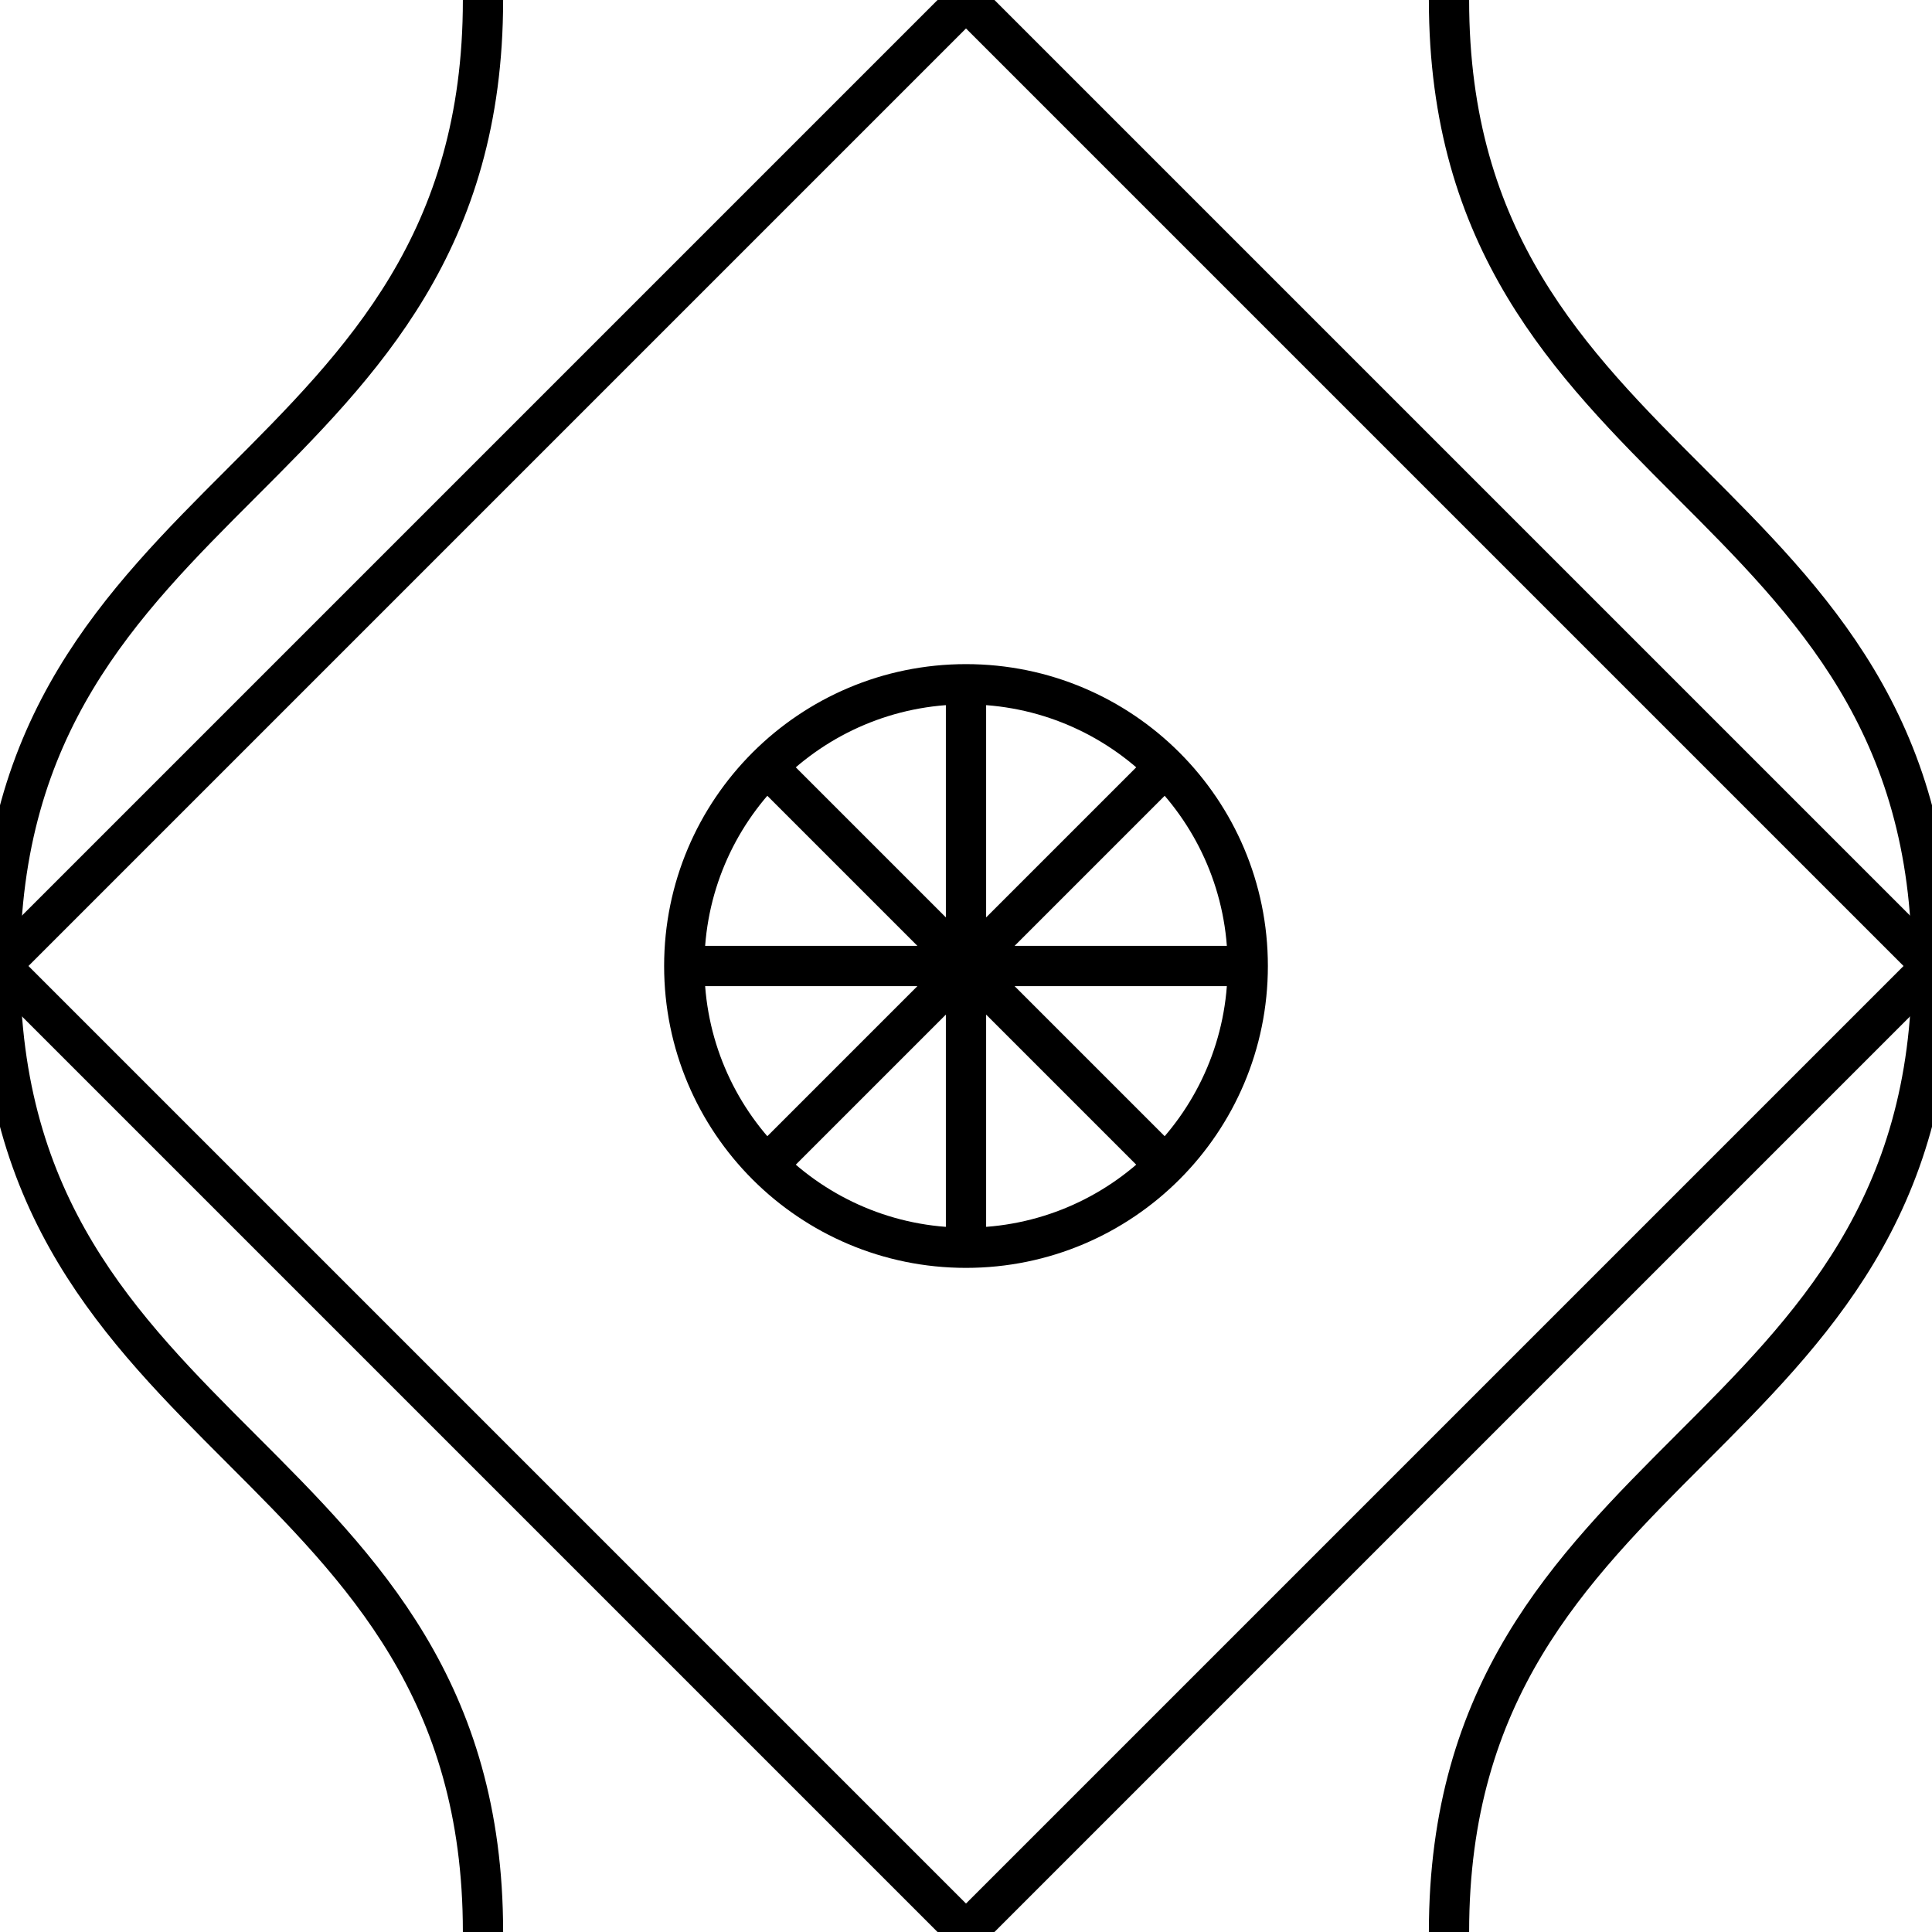
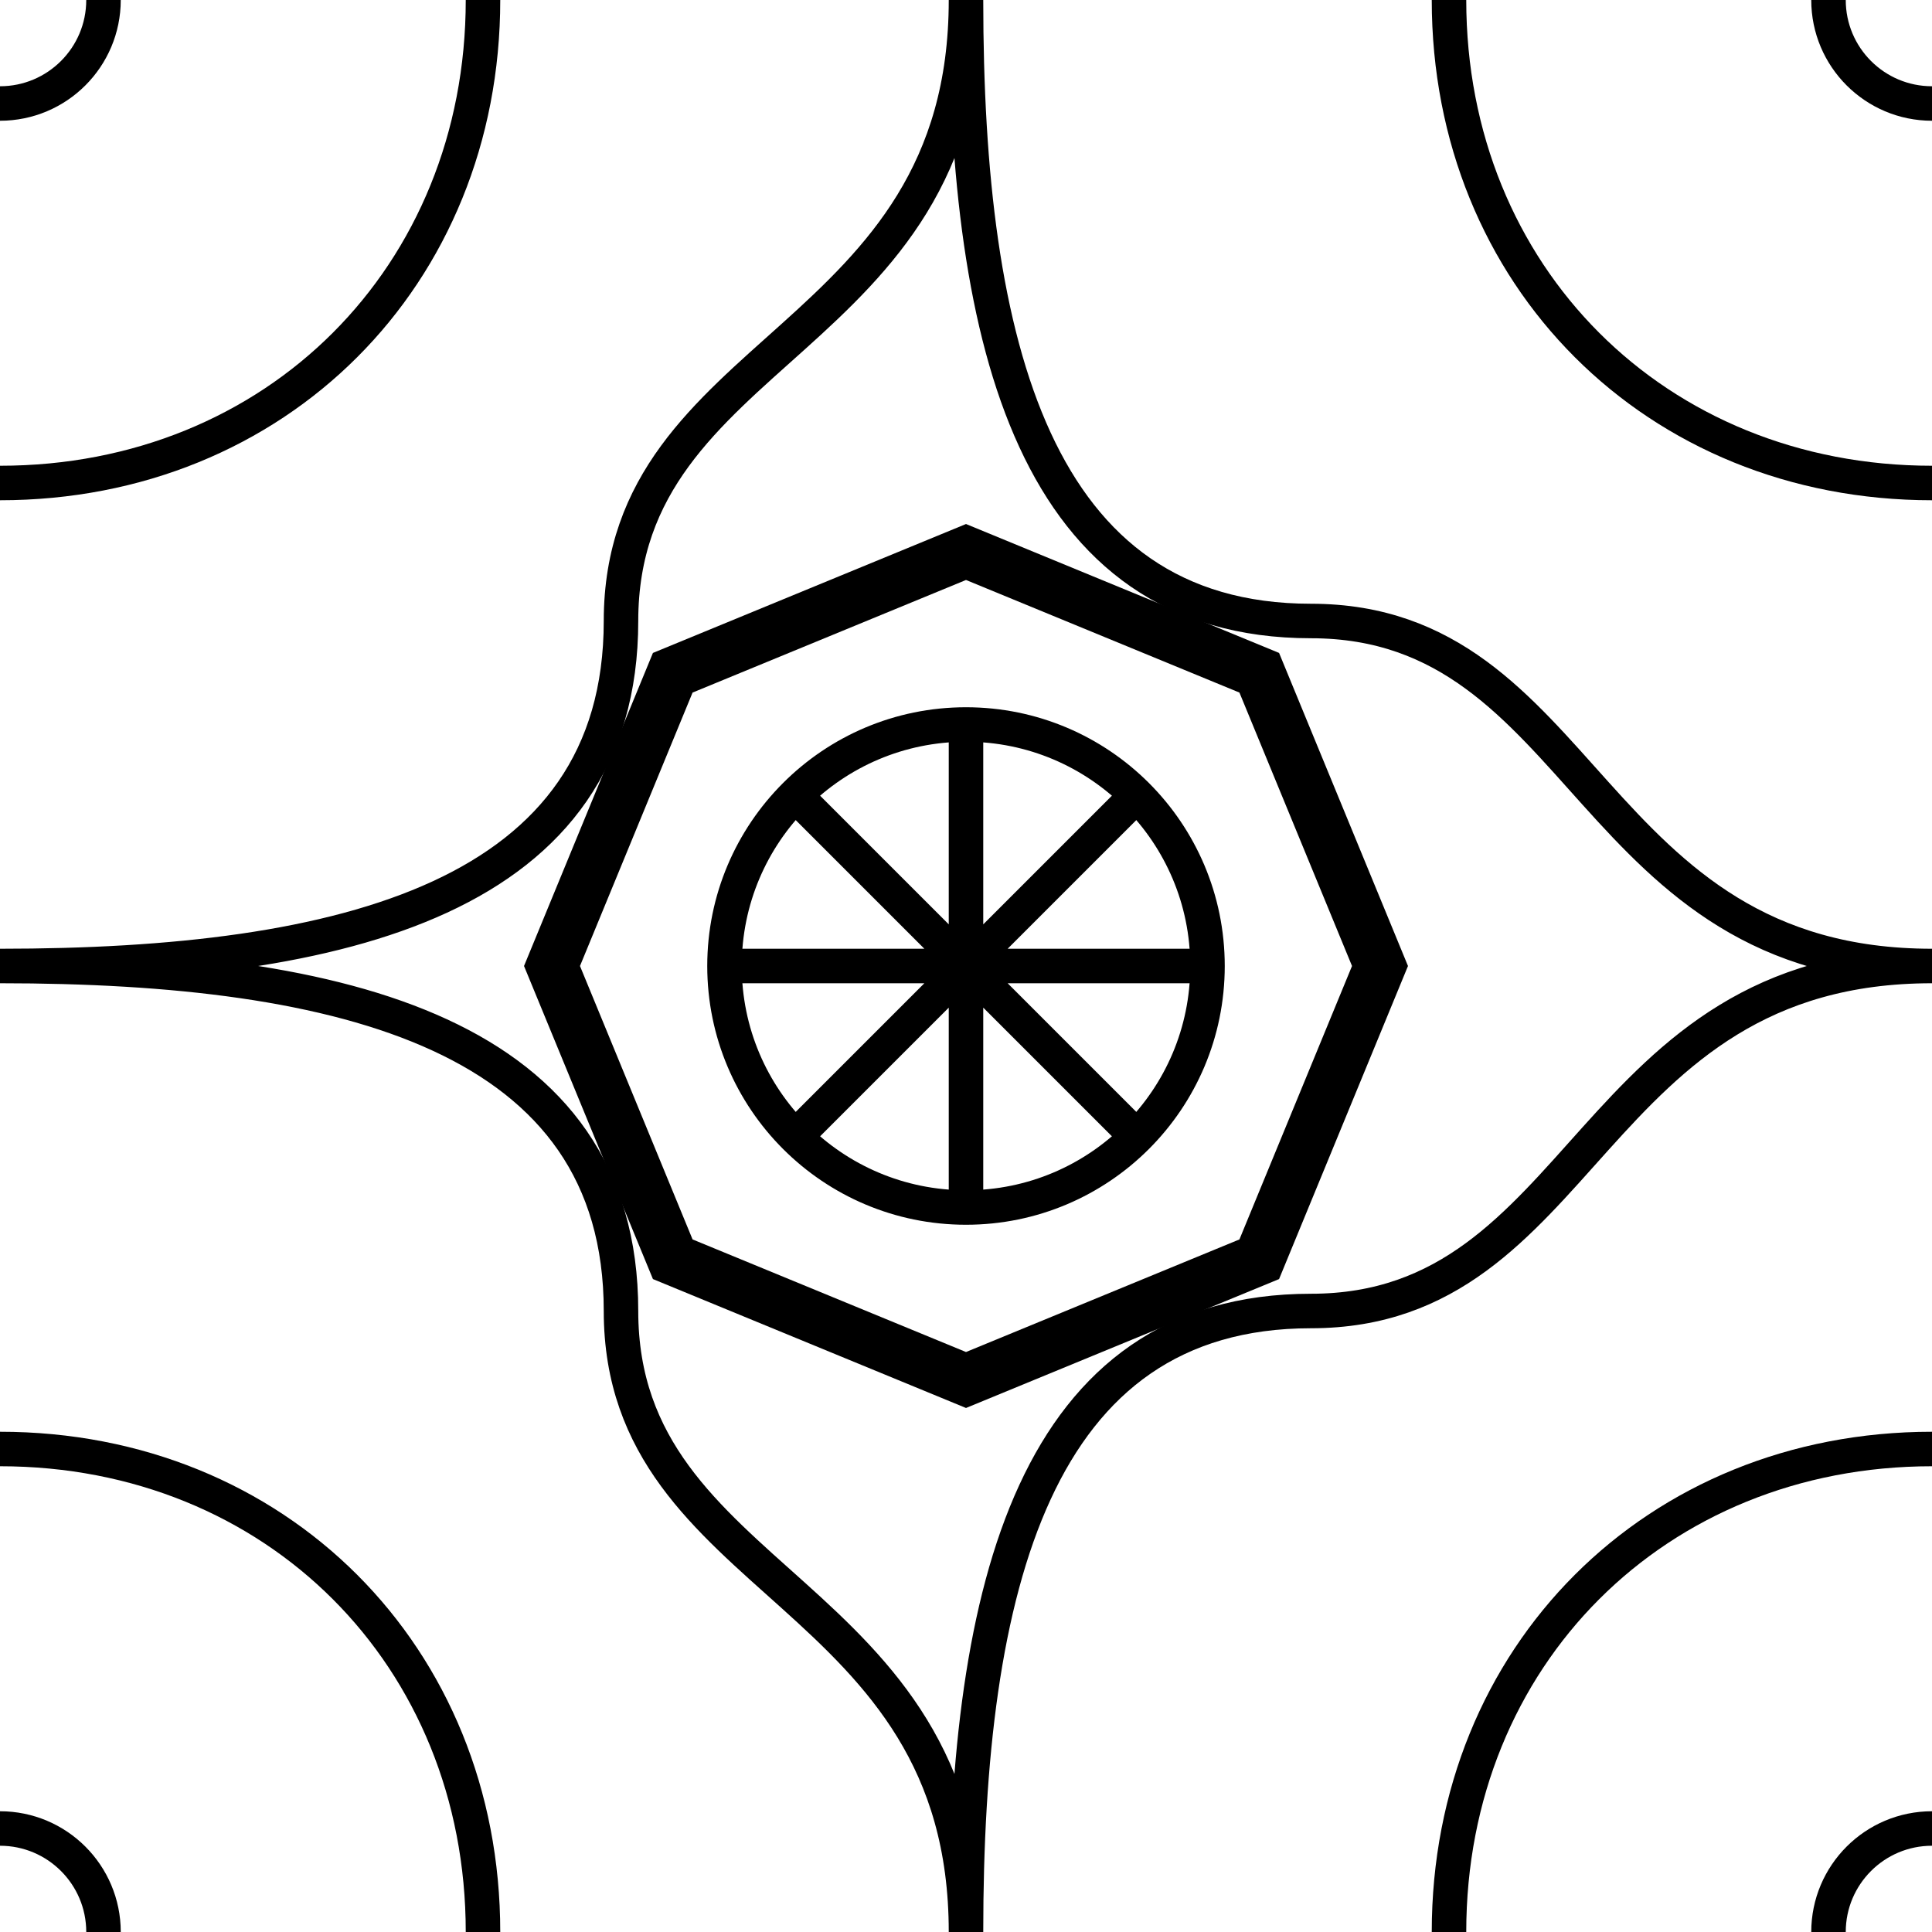
- <svg xmlns="http://www.w3.org/2000/svg" viewBox="0 0 48 48">
-   <g fill="none" stroke="currentColor" stroke-width="1">
-     <path d="M24 0 48 24 24 48 0 24Z" />
-     <path d="M12 0c0 12-12 12-12 24s12 12 12 24M36 0c0 12 12 12 12 24S36 36 36 48" />
-     <circle cx="24" cy="24" r="7" />
-     <path d="M24 17v14M17 24h14M19 19l10 10M29 19 19 29" />
+ <svg xmlns="http://www.w3.org/2000/svg" viewBox="0 0 56 56">
+   <g fill="none" stroke="currentColor" stroke-width="1" vector-effect="non-scaling-stroke">
+     <path d="M28 0C28 10 18 10 18 18S10 28 0 28M56 28C46 28 46 18 38 18S28 10 28 0M28 56c0-10-10-10-10-18S10 28 0 28M56 28c-10 0-10 10-18 10s-10 8-10 18" />
+     <path d="M0 14c8 0 14-6 14-14M42 0c0 8 6 14 14 14M56 42c-8 0-14 6-14 14M14 56c0-8-6-14-14-14" />
+     <path stroke-width="1.5" d="m28 16 8.5 3.5L40 28l-3.5 8.5L28 40l-8.5-3.5L16 28l3.5-8.5Z" />
+     <circle cx="28" cy="28" r="7" />
+     <path d="M28 21v14M21 28h14M23 23l10 10M33 23 23 33" />
+     <circle cx="0" cy="0" r="3" />
+     <circle cx="56" cy="0" r="3" />
+     <circle cx="0" cy="56" r="3" />
+     <circle cx="56" cy="56" r="3" />
  </g>
</svg>
